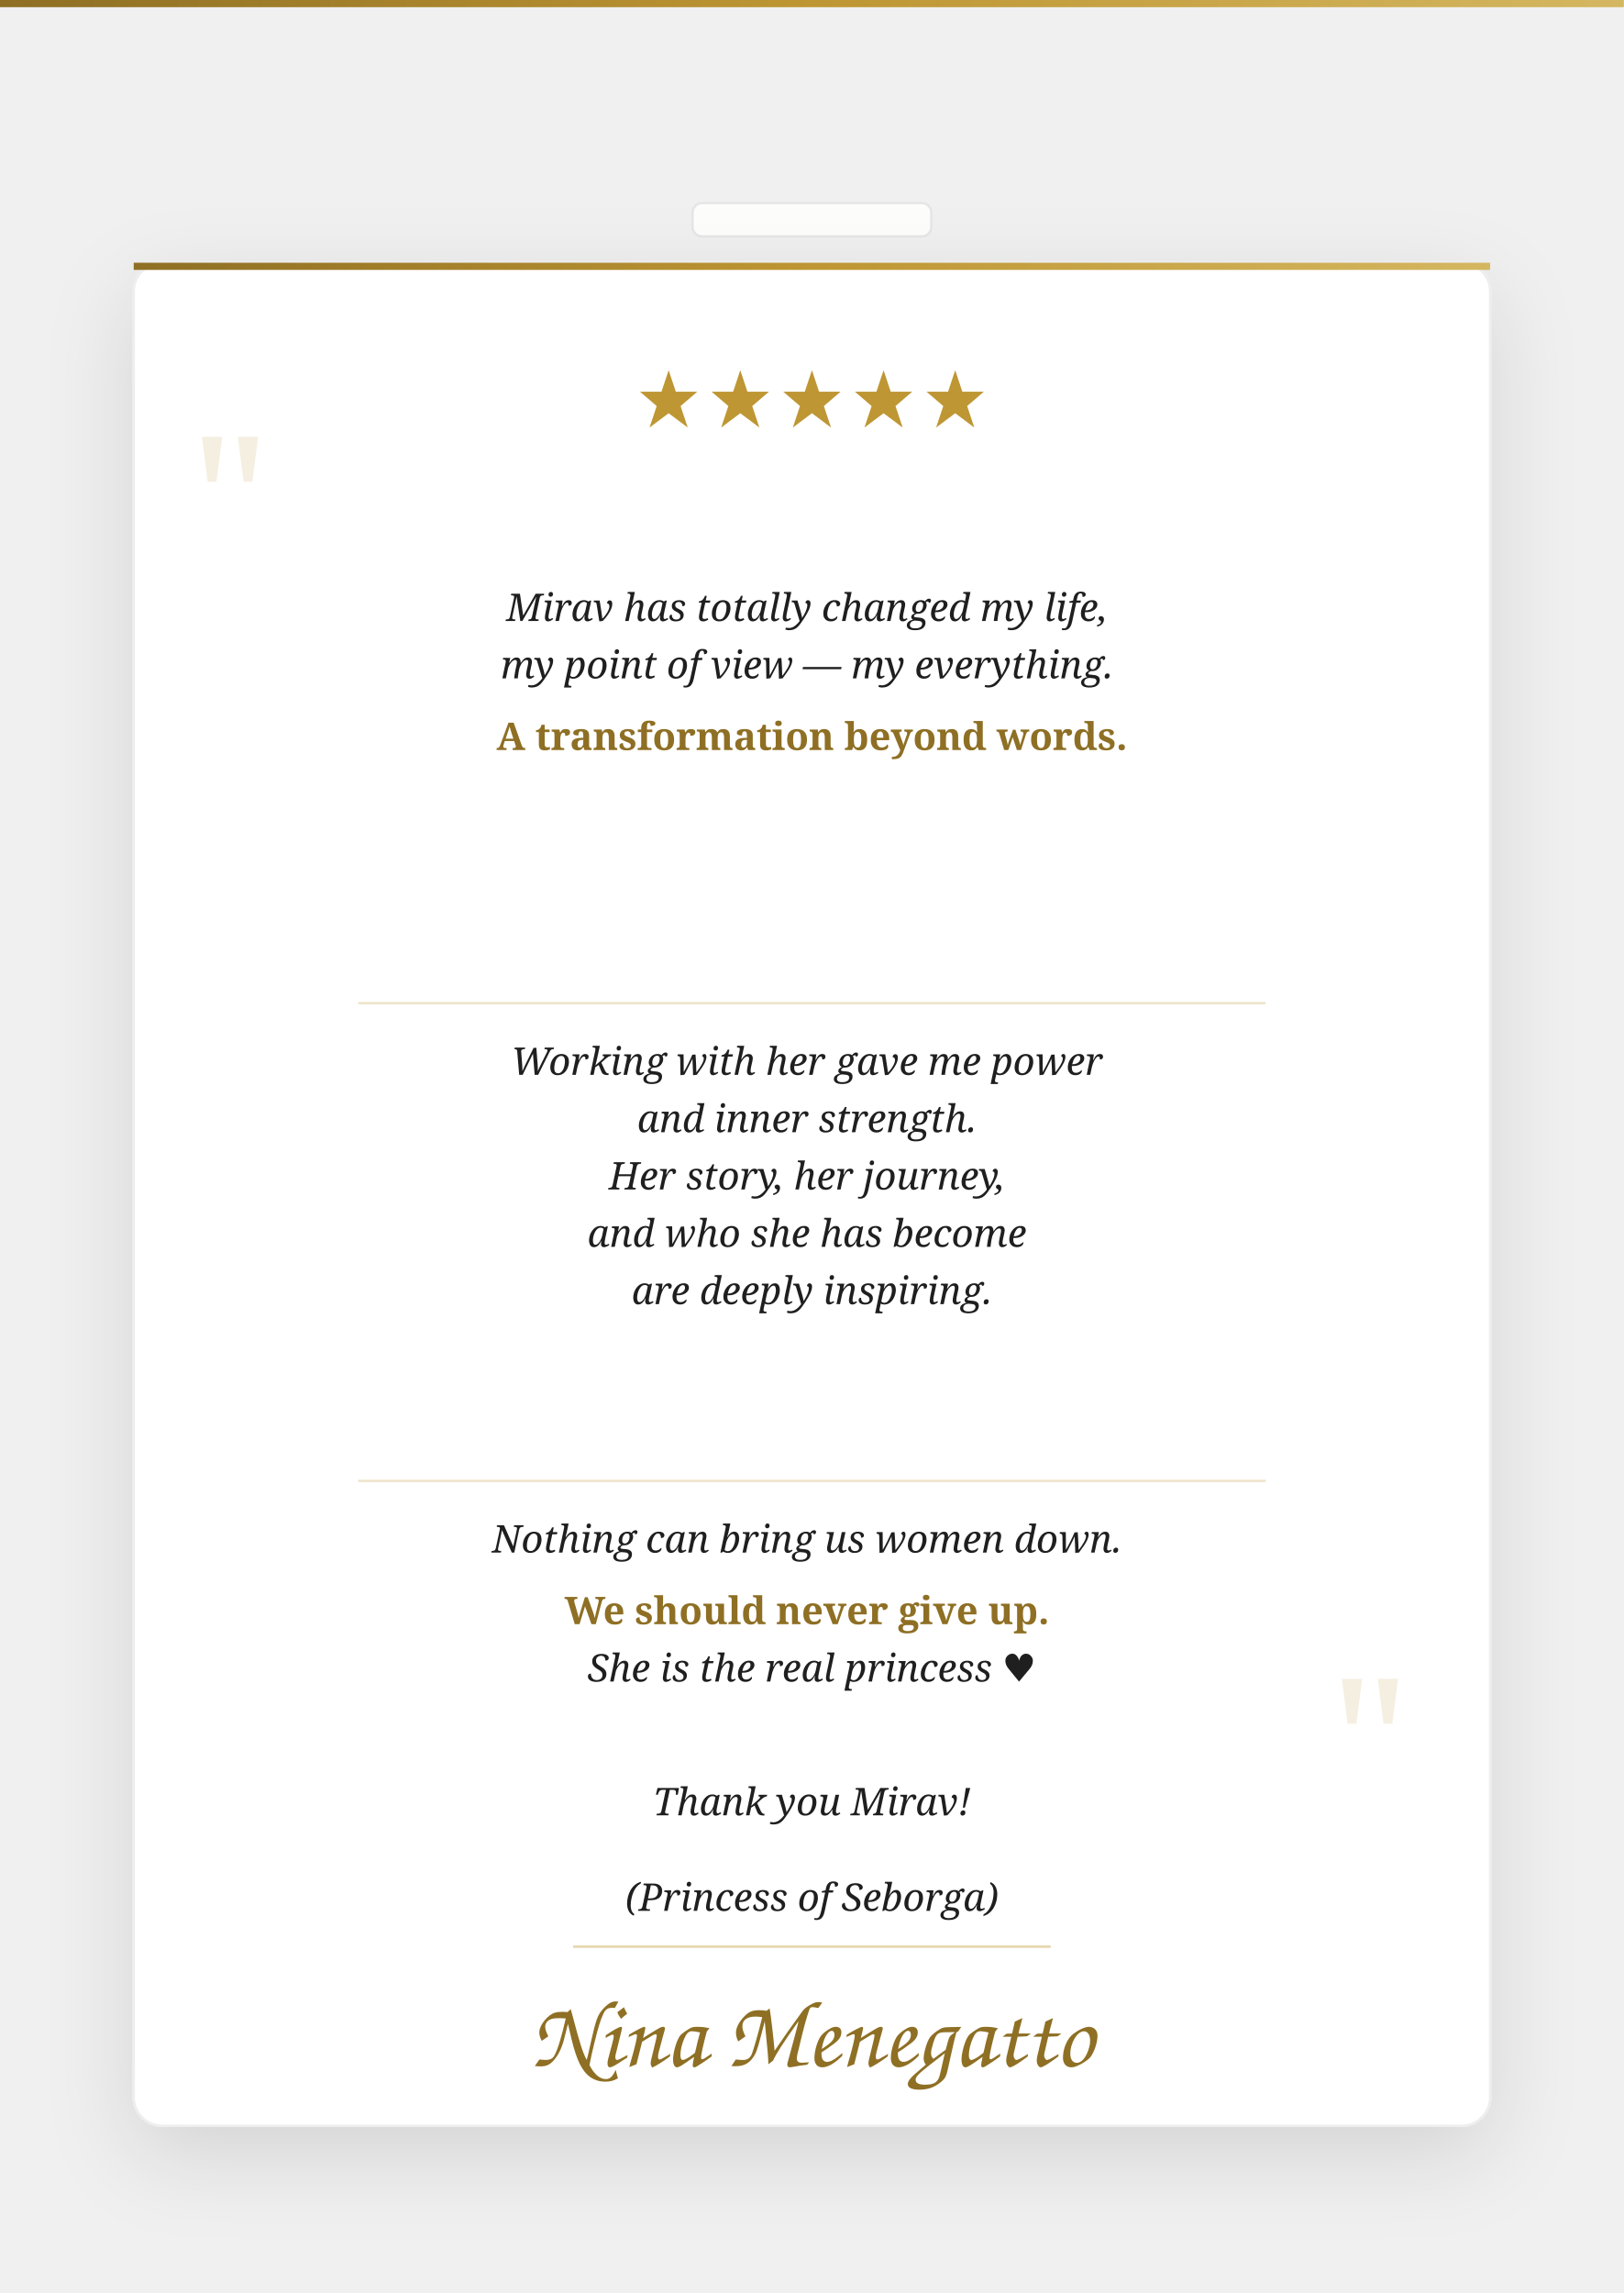
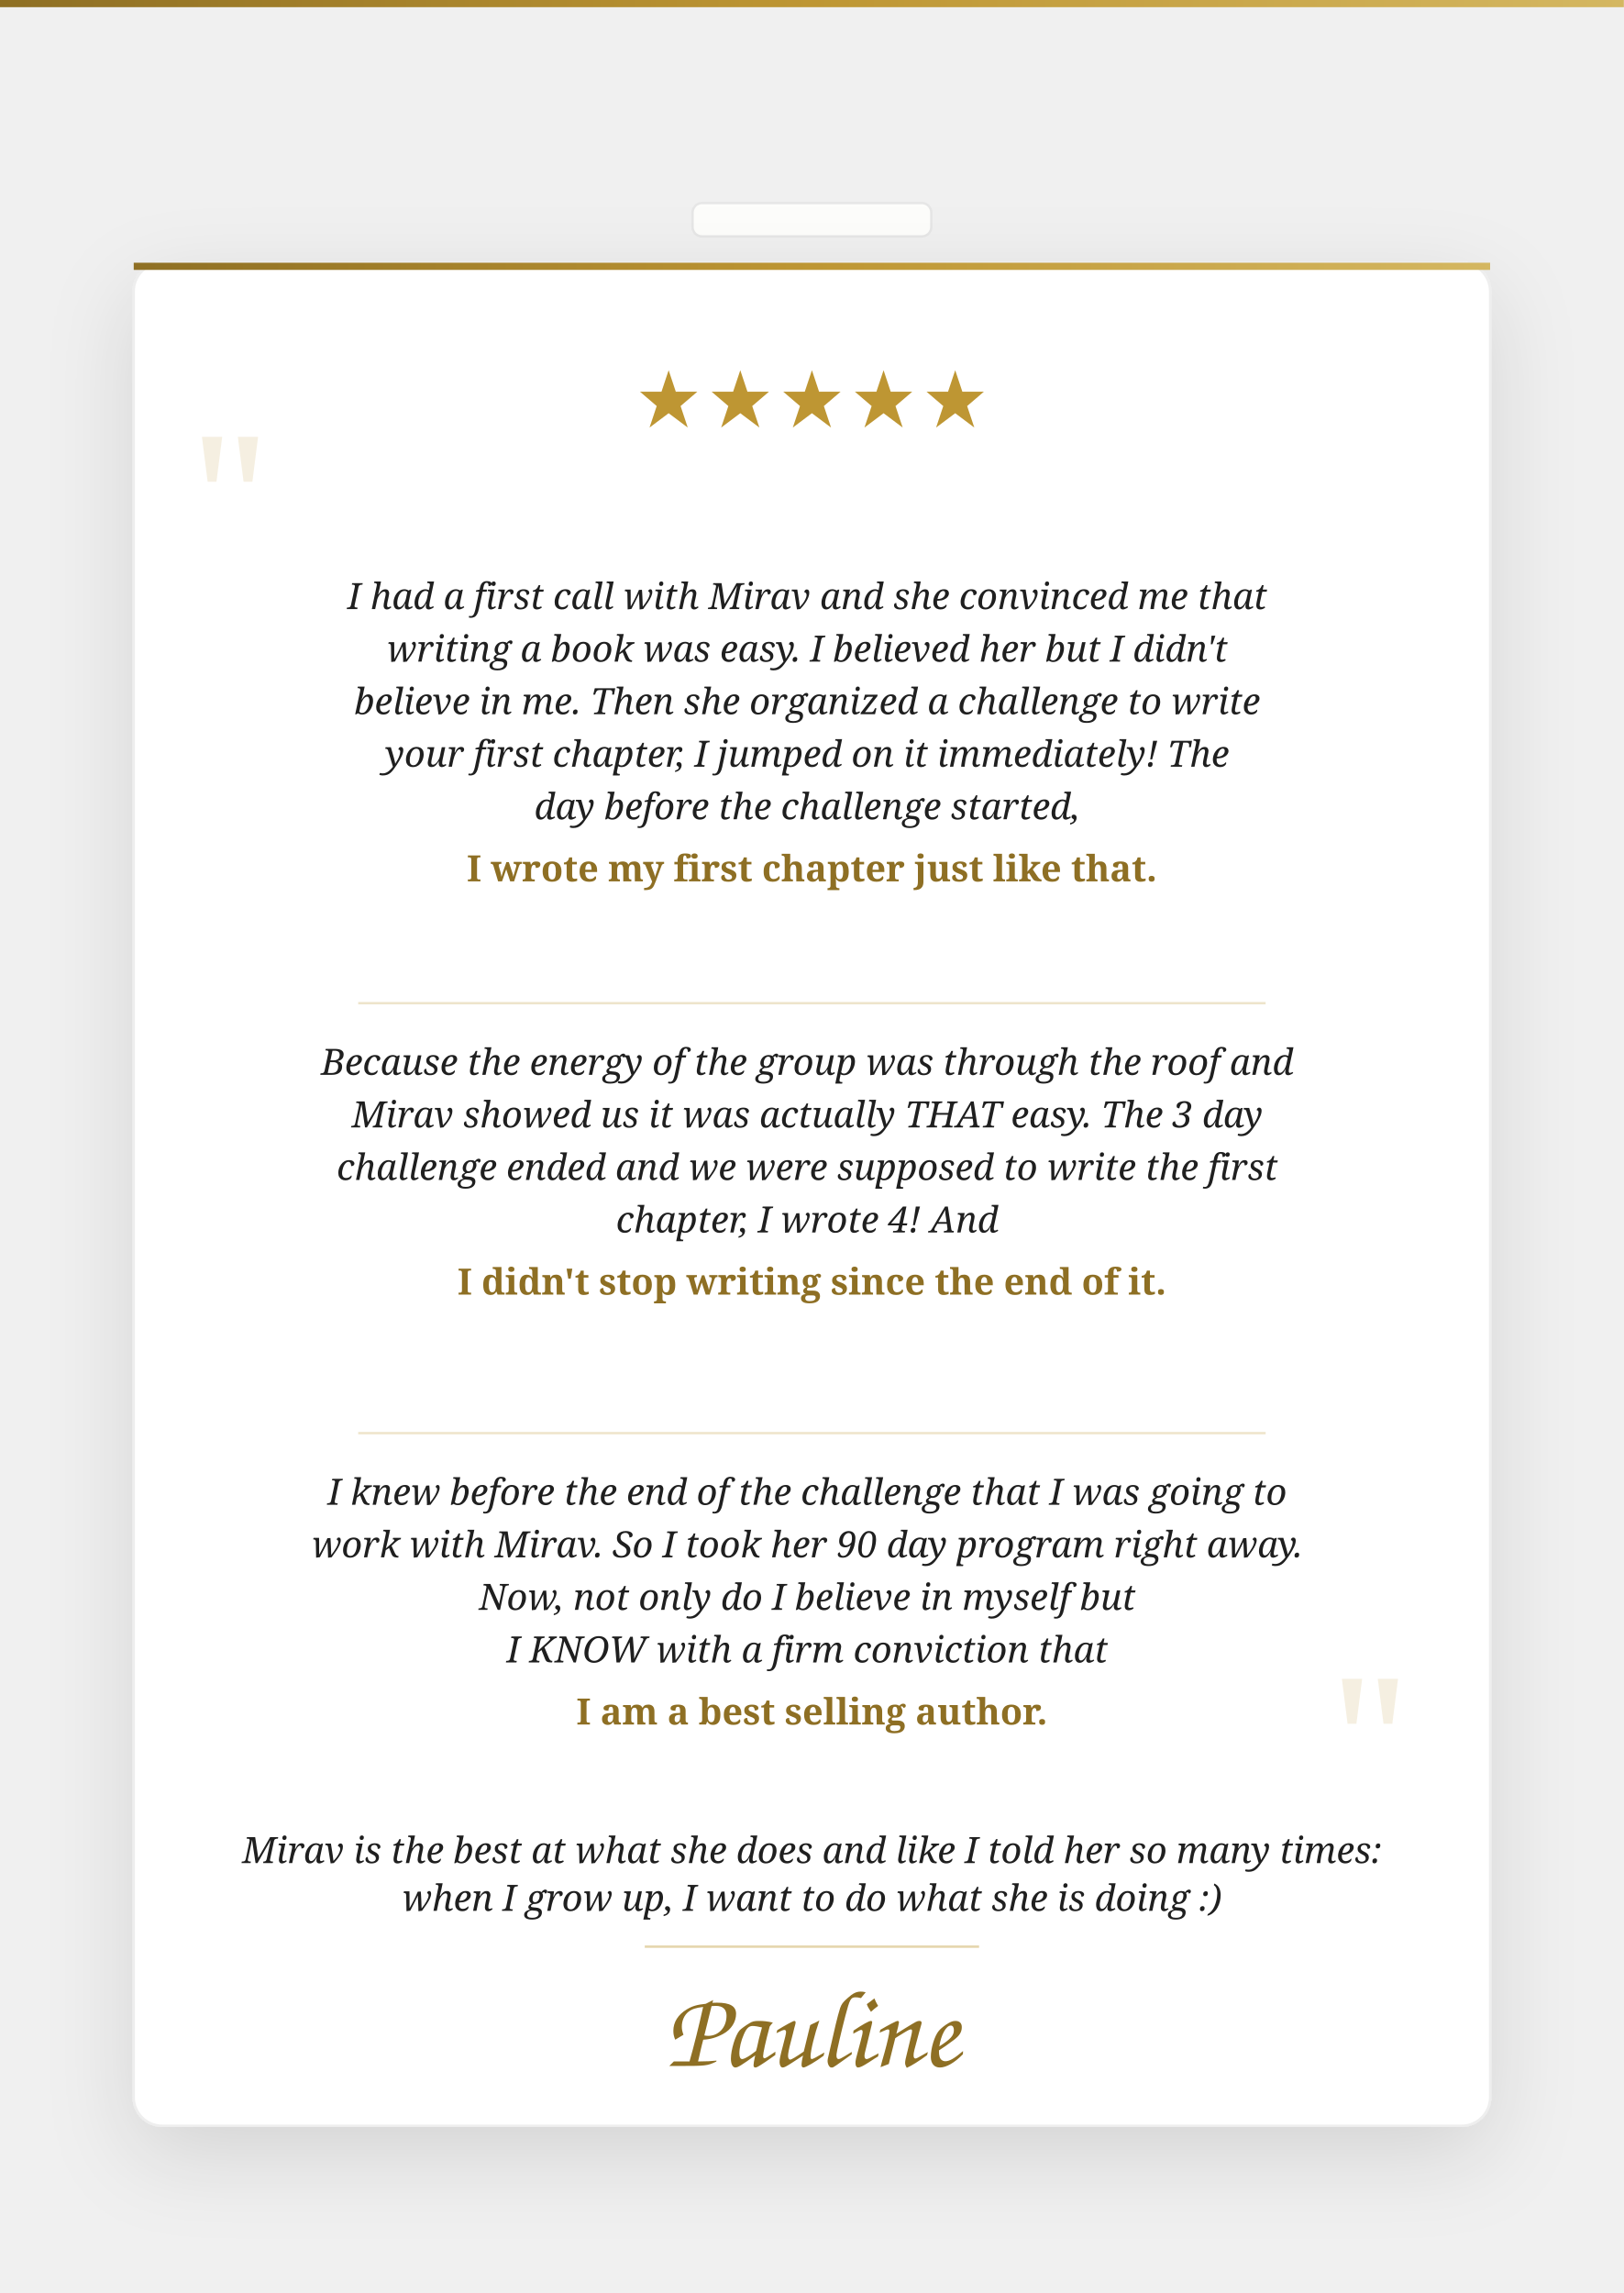
<svg xmlns="http://www.w3.org/2000/svg" width="100%" viewBox="0 0 680 960">
  <defs>
    <linearGradient id="goldGrad" x1="0" y1="0" x2="1" y2="0">
      <stop offset="0%" stop-color="#8e6f24" />
      <stop offset="50%" stop-color="#be9633" />
      <stop offset="100%" stop-color="#d4b761" />
    </linearGradient>
    <filter id="shadow">
      <feDropShadow dx="0" dy="12" stdDeviation="18" flood-color="#000000" flood-opacity="0.12" />
    </filter>
  </defs>
  <rect x="0" y="0" width="680" height="3" fill="url(#goldGrad)" />
  <rect x="290" y="85" width="100" height="14" fill="#fdfdfb" stroke="#e6e6e6" rx="4" />
  <rect x="56" y="110" width="568" height="780" rx="12" fill="#ffffff" stroke="#eeeeee" filter="url(#shadow)" />
  <rect x="56" y="110" width="568" height="3" fill="url(#goldGrad)" />
  <g fill="#be9633">
    <path d="M280,155 L283,164 L292,164 L285,170 L288,179 L280,173 L272,179 L275,170 L268,164 L277,164 Z" />
    <path d="M310,155 L313,164 L322,164 L315,170 L318,179 L310,173 L302,179 L305,170 L298,164 L307,164 Z" />
    <path d="M340,155 L343,164 L352,164 L345,170 L348,179 L340,173 L332,179 L335,170 L328,164 L337,164 Z" />
    <path d="M370,155 L373,164 L382,164 L375,170 L378,179 L370,173 L362,179 L365,170 L358,164 L367,164 Z" />
    <path d="M400,155 L403,164 L412,164 L405,170 L408,179 L400,173 L392,179 L395,170 L388,164 L397,164 Z" />
  </g>
  <text x="80" y="240" font-family="Georgia, serif" font-size="80" fill="#be9633" opacity="0.15">"</text>
-   <text x="340" y="260" text-anchor="middle" font-family="Georgia, serif" font-size="16" fill="#1f1f1f" font-style="italic">
-     <tspan x="340" dy="0">Mirav has totally changed my life,</tspan>
-     <tspan x="340" dy="24">my point of view — my everything.</tspan>
-     <tspan x="340" dy="30" font-style="normal" font-weight="700" fill="#8e6f24">
-       A transformation beyond words.
+   <text x="340" y="255" text-anchor="middle" font-family="Georgia, serif" font-size="15.2" fill="#1f1f1f" font-style="italic">
+     <tspan x="340" dy="0">I had a first call with Mirav and she convinced me that</tspan>
+     <tspan x="340" dy="22">writing a book was easy. I believed her but I didn't</tspan>
+     <tspan x="340" dy="22">believe in me. Then she organized a challenge to write</tspan>
+     <tspan x="340" dy="22">your first chapter, I jumped on it immediately! The</tspan>
+     <tspan x="340" dy="22">day before the challenge started, </tspan>
+     <tspan x="340" dy="26" font-style="normal" font-weight="700" fill="#8e6f24">
+       I wrote my first chapter just like that.
    </tspan>
  </text>
  <line x1="150" y1="420" x2="530" y2="420" stroke="#be9633" stroke-opacity="0.25" />
-   <text x="340" y="450" text-anchor="middle" font-family="Georgia, serif" font-size="16" fill="#1f1f1f" font-style="italic">
-     <tspan x="340" dy="0">Working with her gave me power</tspan>
-     <tspan x="340" dy="24">and inner strength.</tspan>
-     <tspan x="340" dy="24">Her story, her journey,</tspan>
-     <tspan x="340" dy="24">and who she has become</tspan>
-     <tspan x="340" dy="24">are deeply inspiring.</tspan>
+   <text x="340" y="450" text-anchor="middle" font-family="Georgia, serif" font-size="15.2" fill="#1f1f1f" font-style="italic">
+     <tspan x="340" dy="0">Because the energy of the group was through the roof and</tspan>
+     <tspan x="340" dy="22">Mirav showed us it was actually THAT easy. The 3 day</tspan>
+     <tspan x="340" dy="22">challenge ended and we were supposed to write the first</tspan>
+     <tspan x="340" dy="22">chapter, I wrote 4! And </tspan>
+     <tspan x="340" dy="26" font-style="normal" font-weight="700" fill="#8e6f24">
+       I didn't stop writing since the end of it.
+     </tspan>
  </text>
-   <line x1="150" y1="620" x2="530" y2="620" stroke="#be9633" stroke-opacity="0.25" />
-   <text x="340" y="650" text-anchor="middle" font-family="Georgia, serif" font-size="16" fill="#1f1f1f" font-style="italic">
-     <tspan x="340" dy="0">Nothing can bring us women down.</tspan>
-     <tspan x="340" dy="30" font-style="normal" font-weight="700" fill="#8e6f24">
-       We should never give up.
+   <line x1="150" y1="600" x2="530" y2="600" stroke="#be9633" stroke-opacity="0.25" />
+   <text x="340" y="630" text-anchor="middle" font-family="Georgia, serif" font-size="15.2" fill="#1f1f1f" font-style="italic">
+     <tspan x="340" dy="0">I knew before the end of the challenge that I was going to</tspan>
+     <tspan x="340" dy="22">work with Mirav. So I took her 90 day program right away.</tspan>
+     <tspan x="340" dy="22">Now, not only do I believe in myself but </tspan>
+     <tspan x="340" dy="22">I KNOW with a firm conviction that </tspan>
+     <tspan x="340" dy="26" font-style="normal" font-weight="700" fill="#8e6f24">
+       I am a best selling author.
    </tspan>
-     <tspan x="340" dy="24">She is the real princess ♥</tspan>
  </text>
  <text x="590" y="760" font-family="Georgia, serif" font-size="80" fill="#be9633" opacity="0.15" text-anchor="end">"</text>
-   <text x="340" y="760" text-anchor="middle" font-family="Georgia, serif" font-size="16" fill="#1f1f1f" font-style="italic">
-     Thank you Mirav!
+   <text x="340" y="780" text-anchor="middle" font-family="Georgia, serif" font-size="15.2" fill="#1f1f1f" font-style="italic">
+     Mirav is the best at what she does and like I told her so many times:
  </text>
-   <line x1="240" y1="815" x2="440" y2="815" stroke="#be9633" stroke-opacity="0.4" />
-   <text x="340" y="865" text-anchor="middle" font-family="cursive" font-size="40" fill="#8e6f24">
-     Nina Menegatto
+   <text x="340" y="800" text-anchor="middle" font-family="Georgia, serif" font-size="15.2" fill="#1f1f1f" font-style="italic">
+     when I grow up, I want to do what she is doing :)
  </text>
-   <text x="340" y="800" text-anchor="middle" font-family="Georgia, serif" font-size="16" fill="#1f1f1f" font-style="italic">
-     (Princess of Seborga)
+   <line x1="270" y1="815" x2="410" y2="815" stroke="#be9633" stroke-opacity="0.4" />
+   <text x="340" y="865" text-anchor="middle" font-family="cursive" font-size="46" fill="#8e6f24">
+     Pauline
  </text>
</svg>
